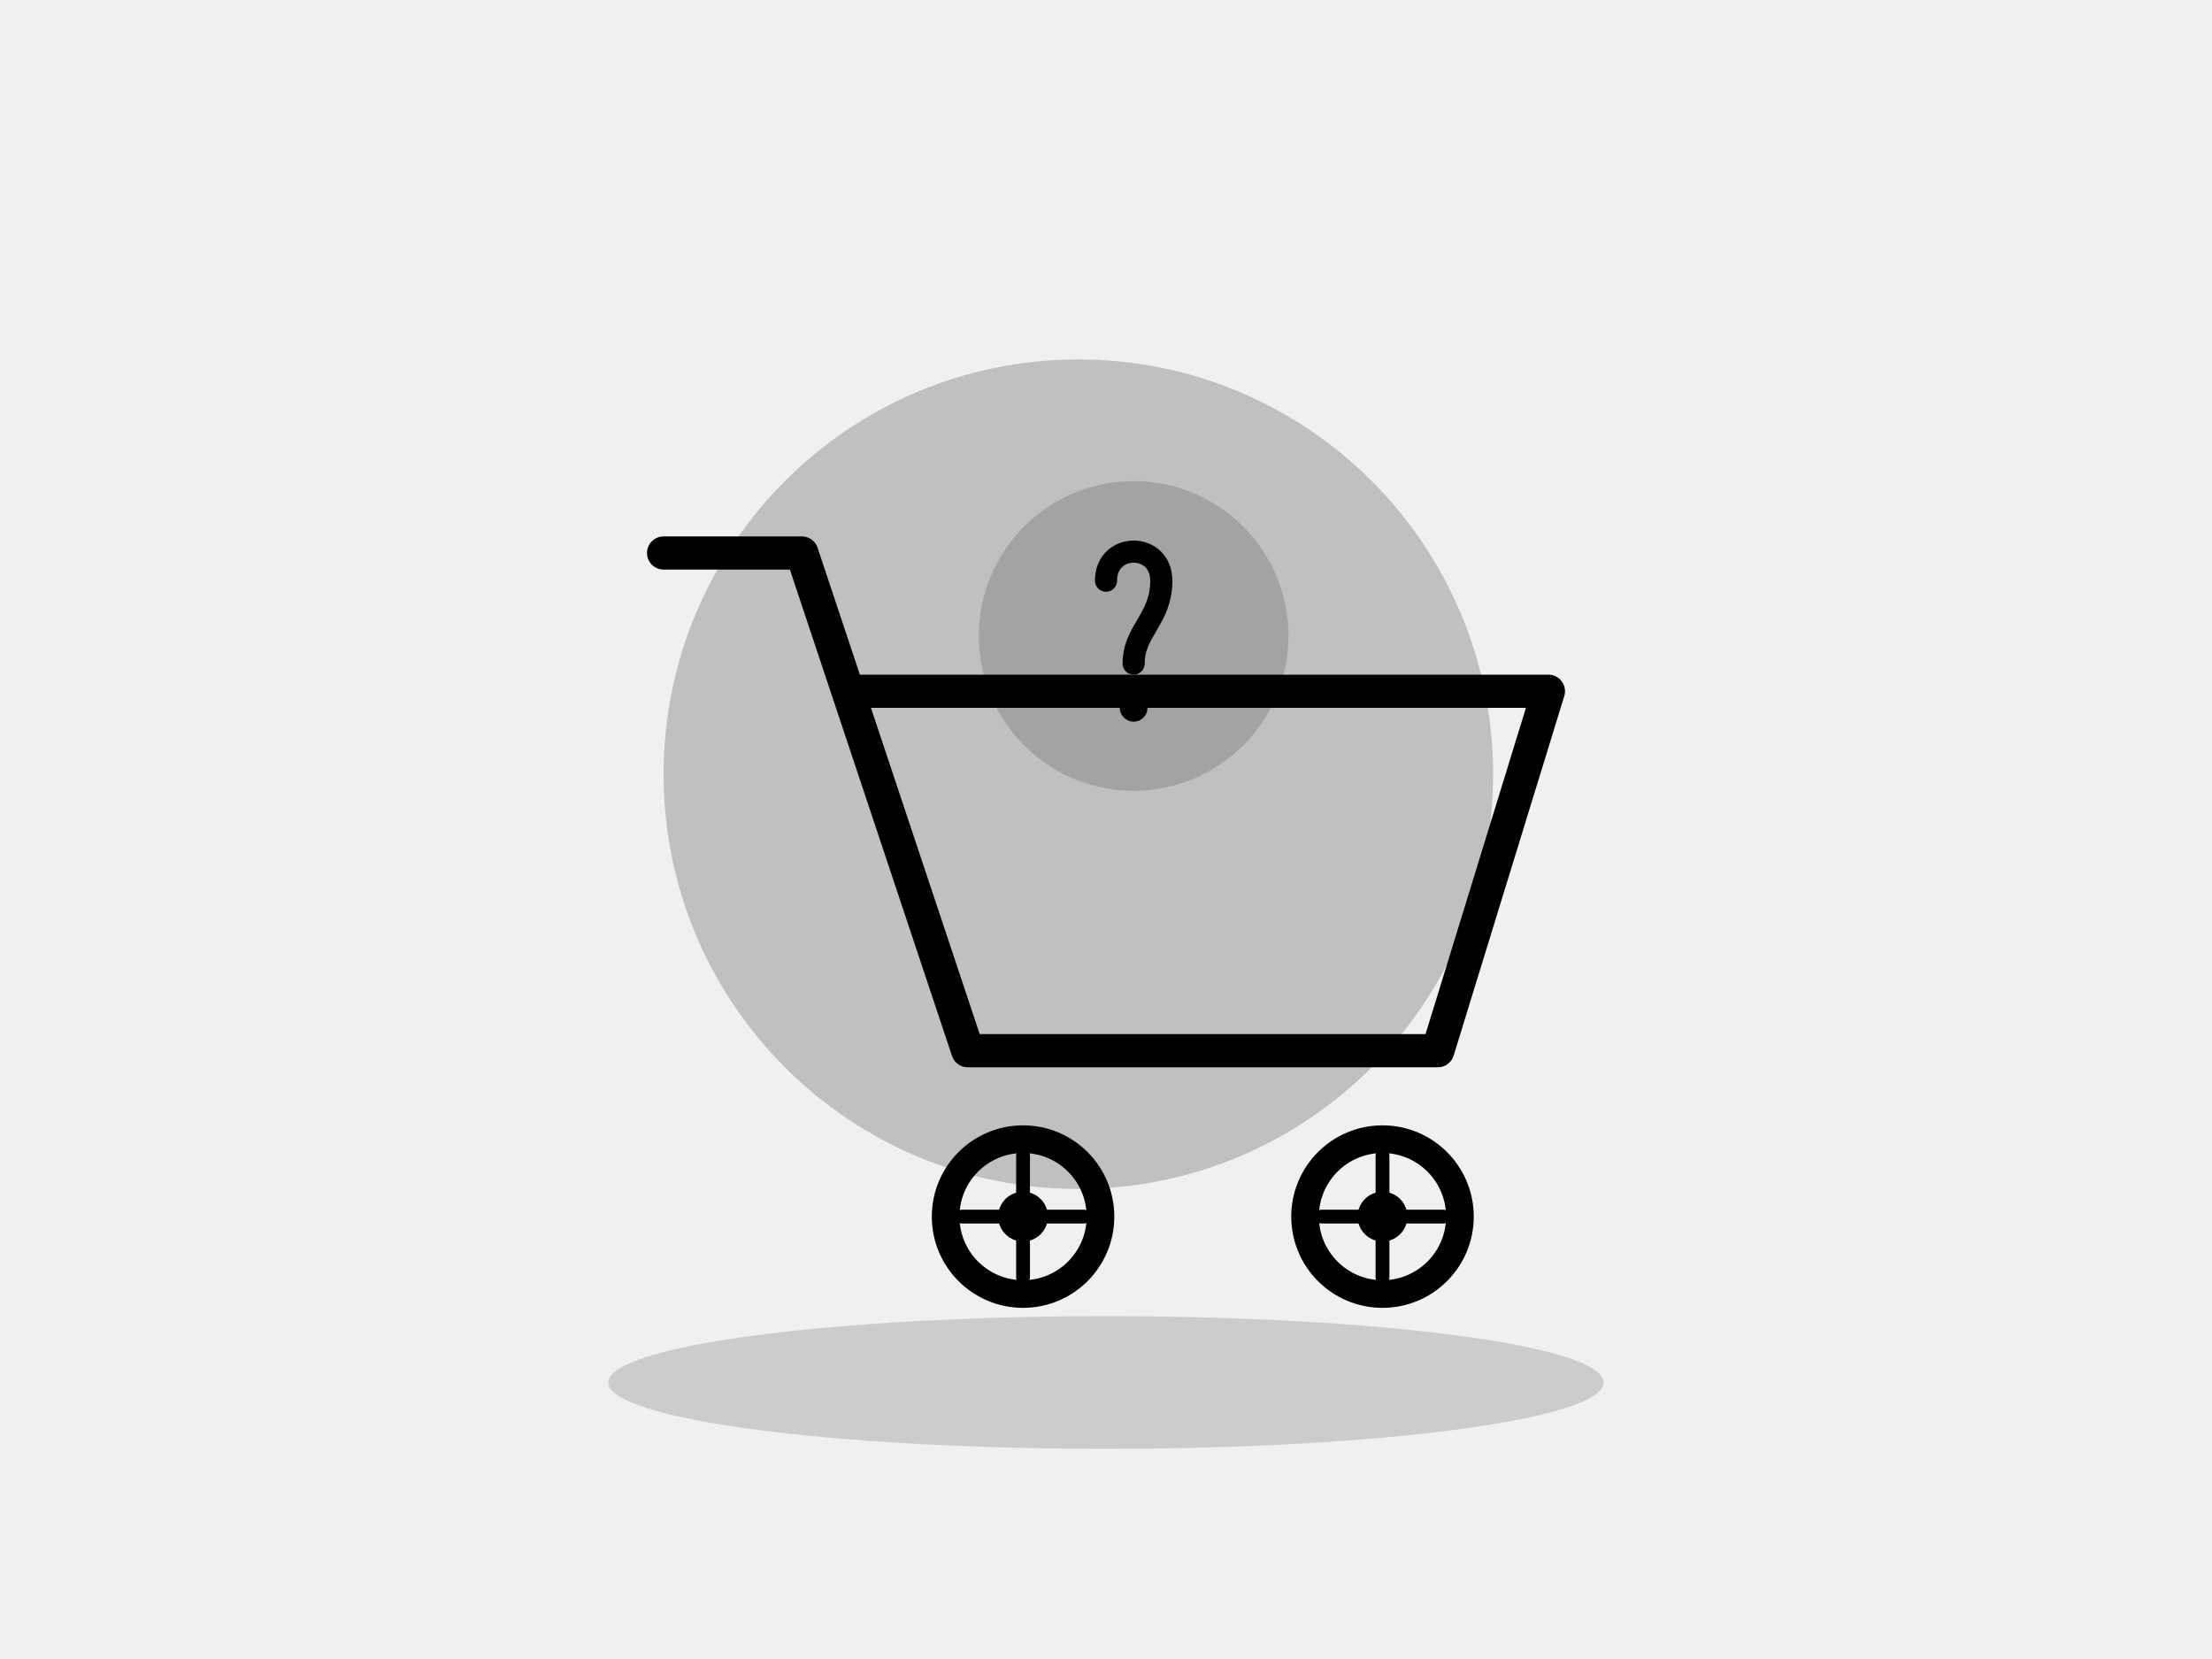
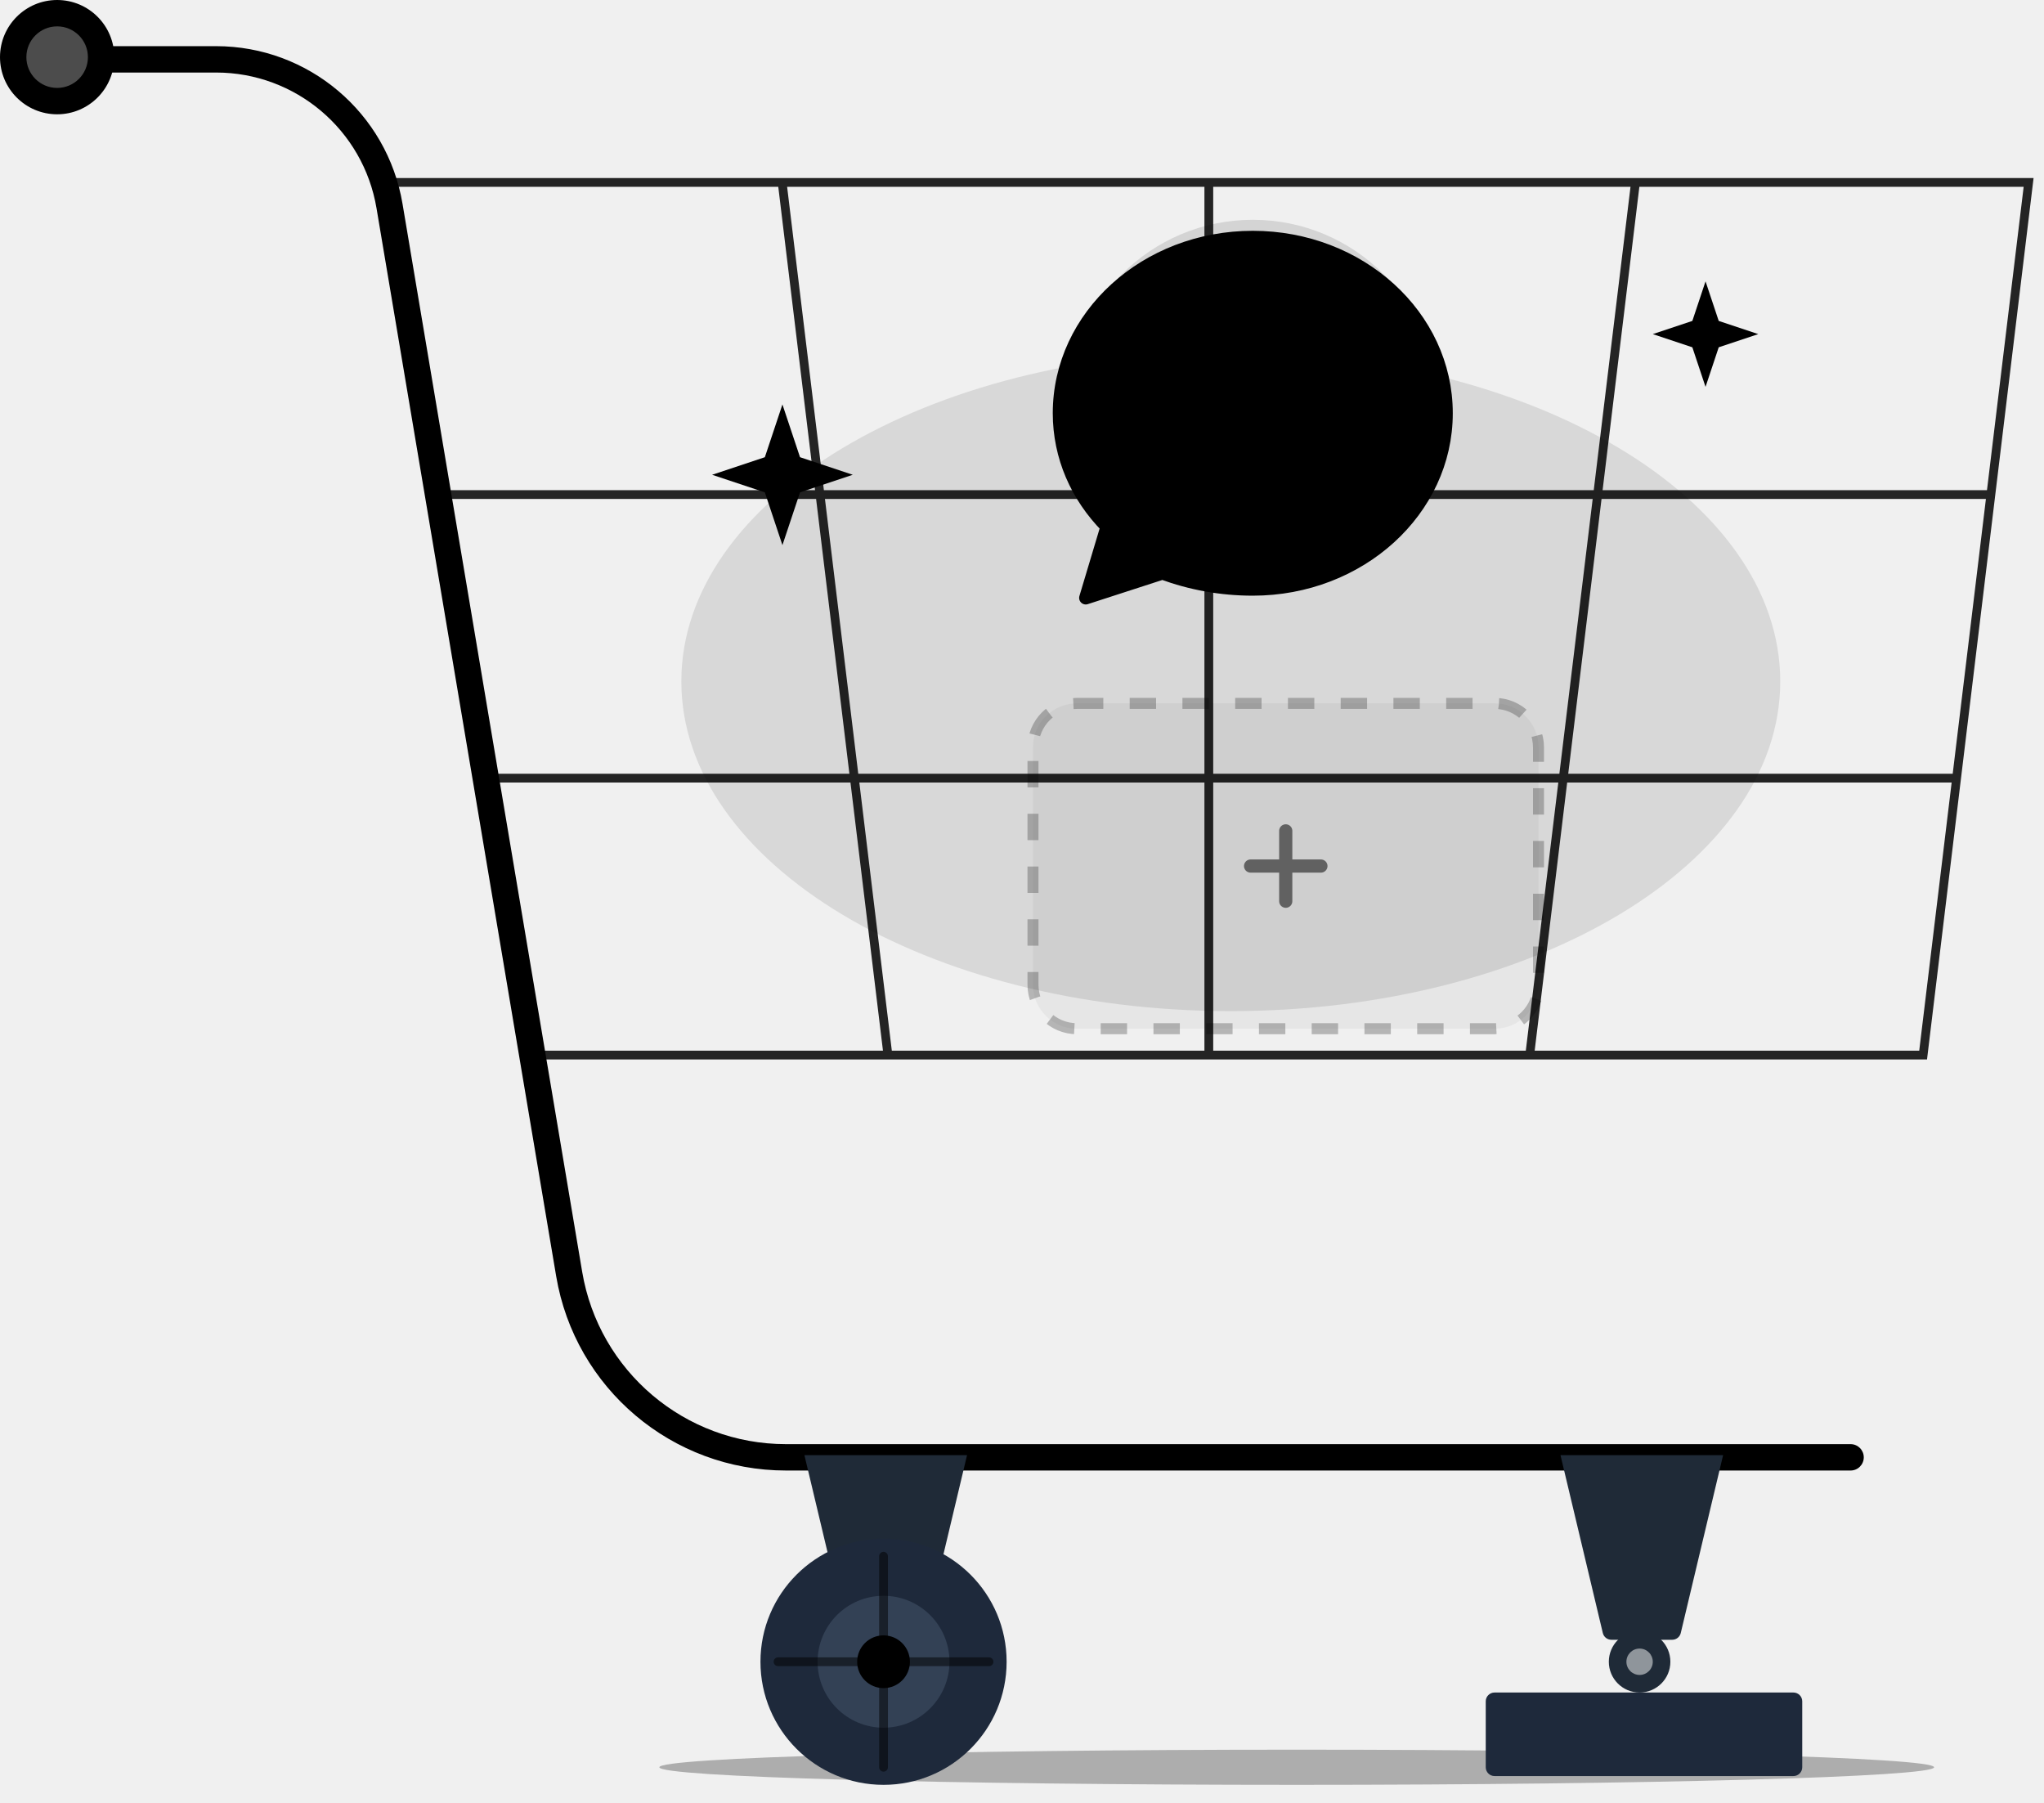
- <svg xmlns="http://www.w3.org/2000/svg" viewBox="0 0 400 300" fill="none" class="memy-animated" data-animated="true">
+ <svg xmlns="http://www.w3.org/2000/svg" viewBox="0 0 465 410" fill="none" class="memy-animated" data-animated="true" data-author="nick" data-source="https://github.com/nickfrostech">
  <style>
-     @keyframes memy-cart-tilt {
-       0%, 100% {
-         transform: translateY(0px) rotate(0deg);
-       }
-       50% {
-         transform: translateY(-8px) rotate(-2.5deg);
-       }
-     }
-     @keyframes memy-cart-shadow {
-       0%, 100% {
-         transform: scale(1);
-         opacity: 0.15;
-       }
-       50% {
-         transform: scale(0.85);
-         opacity: 0.07;
-       }
+     @keyframes memy-cart-rock {
+       0%, 100% { transform: translateY(0px) rotate(0deg); }
+       50% { transform: translateY(-6px) rotate(-1.5deg); }
    }
    @keyframes memy-cart-bubble {
-       0%, 100% {
-         transform: translateY(0px) rotate(0deg);
-       }
-       50% {
-         transform: translateY(-12px) rotate(4deg);
-       }
+       0%, 100% { transform: translateY(0px) rotate(0deg) scale(1); }
+       50% { transform: translateY(-12px) rotate(3deg) scale(1.04); }
    }
-     @keyframes memy-wheel-rock {
-       0%, 100% {
-         transform: rotate(0deg);
-       }
-       25% {
-         transform: rotate(35deg);
-       }
-       75% {
-         transform: rotate(-35deg);
-       }
+     @keyframes memy-cart-sparkle {
+       0%, 100% { transform: translateY(0px) scale(0.85); opacity: 0.35; }
+       50% { transform: translateY(-8px) scale(1.15); opacity: 0.9; }
+     }
+     @keyframes memy-wheel-roll {
+       0%, 100% { transform: rotate(0deg); }
+       50% { transform: rotate(28deg); }
+     }
+     @keyframes memy-ground-shadow {
+       0%, 100% { transform: scaleX(1); opacity: 0.28; }
+       50% { transform: scaleX(0.88); opacity: 0.14; }
    }

-     svg.memy-animated .memy-cart-body,
-     svg[data-animated="true"] .memy-cart-body {
+     svg.memy-animated .memy-cart-main,
+     svg[data-animated="true"] .memy-cart-main {
      transform-box: fill-box;
-       transform-origin: center bottom;
-       animation: memy-cart-tilt 2.6s ease-in-out infinite;
+       transform-origin: bottom center;
+       animation: memy-cart-rock 3.6s ease-in-out infinite;
    }
-     svg.memy-animated .memy-shadow,
-     svg[data-animated="true"] .memy-shadow {
+ 
+     svg.memy-animated .memy-bubble-float,
+     svg[data-animated="true"] .memy-bubble-float {
      transform-box: fill-box;
      transform-origin: center;
-       animation: memy-cart-shadow 2.6s ease-in-out infinite;
+       animation: memy-cart-bubble 3.2s ease-in-out infinite;
    }
-     svg.memy-animated .memy-cart-bubble,
-     svg[data-animated="true"] .memy-cart-bubble {
+ 
+     svg.memy-animated .memy-sparkle-1,
+     svg[data-animated="true"] .memy-sparkle-1 {
      transform-box: fill-box;
      transform-origin: center;
-       animation: memy-cart-bubble 2.2s ease-in-out infinite;
+       animation: memy-cart-sparkle 2.8s ease-in-out infinite;
    }
-     svg.memy-animated .memy-cart-wheel,
-     svg[data-animated="true"] .memy-cart-wheel {
+ 
+     svg.memy-animated .memy-sparkle-2,
+     svg[data-animated="true"] .memy-sparkle-2 {
      transform-box: fill-box;
      transform-origin: center;
-       animation: memy-wheel-rock 2.6s ease-in-out infinite;
+       animation: memy-cart-sparkle 2.8s ease-in-out 1.2s infinite;
+     }
+ 
+     svg.memy-animated .memy-wheel-front,
+     svg[data-animated="true"] .memy-wheel-front {
+       transform-box: fill-box;
+       transform-origin: center;
+       animation: memy-wheel-roll 3.6s ease-in-out infinite;
+     }
+ 
+     svg.memy-animated .memy-cart-shadow,
+     svg[data-animated="true"] .memy-cart-shadow {
+       transform-box: fill-box;
+       transform-origin: center;
+       animation: memy-ground-shadow 3.6s ease-in-out infinite;
    }

    @media (prefers-reduced-motion: reduce) {
      svg.memy-animated *,
      svg[data-animated="true"] * {
        animation: none !important;
      }
    }
  </style>
-   <ellipse cx="200" cy="250" rx="90" ry="12" fill="currentColor" opacity="0.15" data-memy-secondary="true" class="memy-shadow" />
-   <g class="memy-cart-body">
-     <circle cx="195" cy="140" r="75" fill="currentColor" opacity="0.2" data-memy-secondary="true" />
-     <path d="M120 100 L145 100 L175 190 L260 190 L280 125 L155 125" stroke="currentColor" stroke-width="6" stroke-linecap="round" stroke-linejoin="round" />
-     <g class="memy-cart-wheel">
-       <circle cx="185" cy="220" r="14" fill="none" stroke="currentColor" stroke-width="5" />
-       <line x1="185" y1="209" x2="185" y2="231" stroke="currentColor" stroke-width="2.5" stroke-linecap="round" />
-       <line x1="174" y1="220" x2="196" y2="220" stroke="currentColor" stroke-width="2.5" stroke-linecap="round" />
-       <circle cx="185" cy="220" r="4.5" fill="currentColor" />
+   <ellipse class="memy-cart-shadow" cx="295" cy="402" rx="145" ry="4" fill="#000000" opacity="0.28" />
+   <g class="memy-cart-main">
+     <ellipse cx="280" cy="155" rx="125" ry="75" fill="currentColor" opacity="0.1" data-memy-secondary="true" />
+     <g class="memy-empty-placeholder" opacity="0.55">
+       <rect x="235" y="160" width="115" height="74" rx="10" fill="currentColor" opacity="0.08" data-memy-secondary="true" />
+       <rect x="235" y="160" width="115" height="74" rx="10" fill="none" stroke="currentColor" stroke-width="2.5" stroke-dasharray="6 6" opacity="0.45" />
+       <line x1="292.5" y1="189" x2="292.5" y2="205" stroke="currentColor" stroke-width="3" stroke-linecap="round" />
+       <line x1="284.5" y1="197" x2="300.5" y2="197" stroke="currentColor" stroke-width="3" stroke-linecap="round" />
    </g>
-     <g class="memy-cart-wheel">
-       <circle cx="250" cy="220" r="14" fill="none" stroke="currentColor" stroke-width="5" />
-       <line x1="250" y1="209" x2="250" y2="231" stroke="currentColor" stroke-width="2.5" stroke-linecap="round" />
-       <line x1="239" y1="220" x2="261" y2="220" stroke="currentColor" stroke-width="2.5" stroke-linecap="round" />
-       <circle cx="250" cy="220" r="4.5" fill="currentColor" />
+     <g class="memy-bubble-float">
+       <circle cx="285" cy="92" r="42" fill="currentColor" opacity="0.12" data-memy-secondary="true" />
+       <path d="M285 54C260.699 54 241 71.909 241 94C241 103.882 245.039 112.924 251.844 119.824L247 136L264.444 130.347C270.835 132.694 277.747 134 285 134C309.301 134 329 116.091 329 94C329 71.909 309.301 54 285 54Z" fill="currentColor" data-memy-secondary="true" data-memy-default="#1e293b" />
+       <path d="M285 54C260.699 54 241 71.909 241 94C241 103.882 245.039 112.924 251.844 119.824L247 136L264.444 130.347C270.835 132.694 277.747 134 285 134C309.301 134 329 116.091 329 94C329 71.909 309.301 54 285 54Z" stroke="currentColor" stroke-width="3" stroke-linejoin="round" />
+       <path d="M281.2 82C281.2 75.8 285.5 72 291 72C296.2 72 300 75.5 300 80.2C300 84.8 296.8 87.5 293.4 90.2C290.1 92.8 288.6 95.2 288.6 98.8V101" stroke="currentColor" stroke-width="4.5" stroke-linecap="round" />
+       <circle cx="288.6" cy="111" r="3.2" fill="currentColor" />
    </g>
-     <g class="memy-cart-bubble">
-       <circle cx="205" cy="115" r="28" fill="currentColor" opacity="0.15" data-memy-secondary="true" />
-       <path d="M200 105 C200 98, 210 98, 210 105 C210 112, 205 114, 205 120" stroke="currentColor" stroke-width="4" stroke-linecap="round" />
-       <circle cx="205" cy="128" r="2.5" fill="currentColor" />
+     <g class="memy-sparkle-1">
+       <path d="M178 92L182 104L194 108L182 112L178 124L174 112L162 108L174 104Z" fill="currentColor" />
    </g>
+     <g class="memy-sparkle-2">
+       <path d="M388 64L391 73L400 76L391 79L388 88L385 79L376 76L385 73Z" fill="currentColor" />
+     </g>
+     <path fill-rule="evenodd" clip-rule="evenodd" d="M372.947 42.5H460.372L452.029 111.5H364.584L372.947 42.5ZM370.933 42.5H276V111.5H362.569L370.933 42.5ZM274 42.5H179.067L187.431 111.5H274V42.5ZM177.053 42.5H88V40.5H462.628L438.386 241H121.5V239H200.871L193.477 178H110V176H193.235L185.659 113.5H100.5V111.5H185.416L177.053 42.5ZM202.886 239H274V178H195.492L202.886 239ZM276 239H347.114L354.508 178H276V239ZM349.129 239H436.614L443.989 178H356.523L349.129 239ZM444.231 176L451.787 113.5H364.341L356.765 176H444.231ZM195.249 176L187.673 113.5H274V176H195.249ZM276 176H354.751L362.327 113.5H276V176Z" fill="currentColor" opacity="0.85" />
+     <path fill-rule="evenodd" clip-rule="evenodd" d="M19 13.5C19 11.843 20.343 10.5 22 10.5H49.167C70.163 10.5 88.088 25.662 91.572 46.366L132.442 289.298C136.249 311.928 155.842 328.5 178.791 328.5H421C422.657 328.5 424 329.843 424 331.5C424 333.157 422.657 334.5 421 334.5H178.791C152.913 334.5 130.819 315.812 126.525 290.293L85.655 47.361C82.657 29.546 67.233 16.5 49.167 16.5H22C20.343 16.5 19 15.157 19 13.5Z" fill="currentColor" />
+     <circle cx="13" cy="13" r="13" fill="currentColor" />
+     <circle cx="13" cy="13" r="7" fill="#ffffff" opacity="0.3" />
+     <path d="M355 331H392L382.366 371.463C382.151 372.364 381.346 373 380.42 373H366.58C365.654 373 364.849 372.364 364.634 371.463L355 331Z" fill="#1F2A37" />
+     <path d="M183 331H220L210.366 371.463C210.151 372.364 209.346 373 208.42 373H194.58C193.654 373 192.849 372.364 192.634 371.463L183 331Z" fill="#1F2A37" />
+     <circle cx="373" cy="378" r="7" fill="#1F2A37" />
+     <circle cx="373" cy="378" r="3" fill="#ffffff" opacity="0.5" />
+     <g class="memy-wheel-front">
+       <circle cx="201" cy="378" r="28" fill="#1e293b" />
+       <circle cx="201" cy="378" r="15" fill="#334155" />
+       <circle cx="201" cy="378" r="6" fill="currentColor" />
+       <line x1="201" y1="354" x2="201" y2="402" stroke="currentColor" stroke-width="2" stroke-linecap="round" opacity="0.5" />
+       <line x1="177" y1="378" x2="225" y2="378" stroke="currentColor" stroke-width="2" stroke-linecap="round" opacity="0.5" />
+     </g>
+     <rect x="338" y="385" width="72" height="19" rx="2" fill="#1e293b" />
  </g>
</svg>
